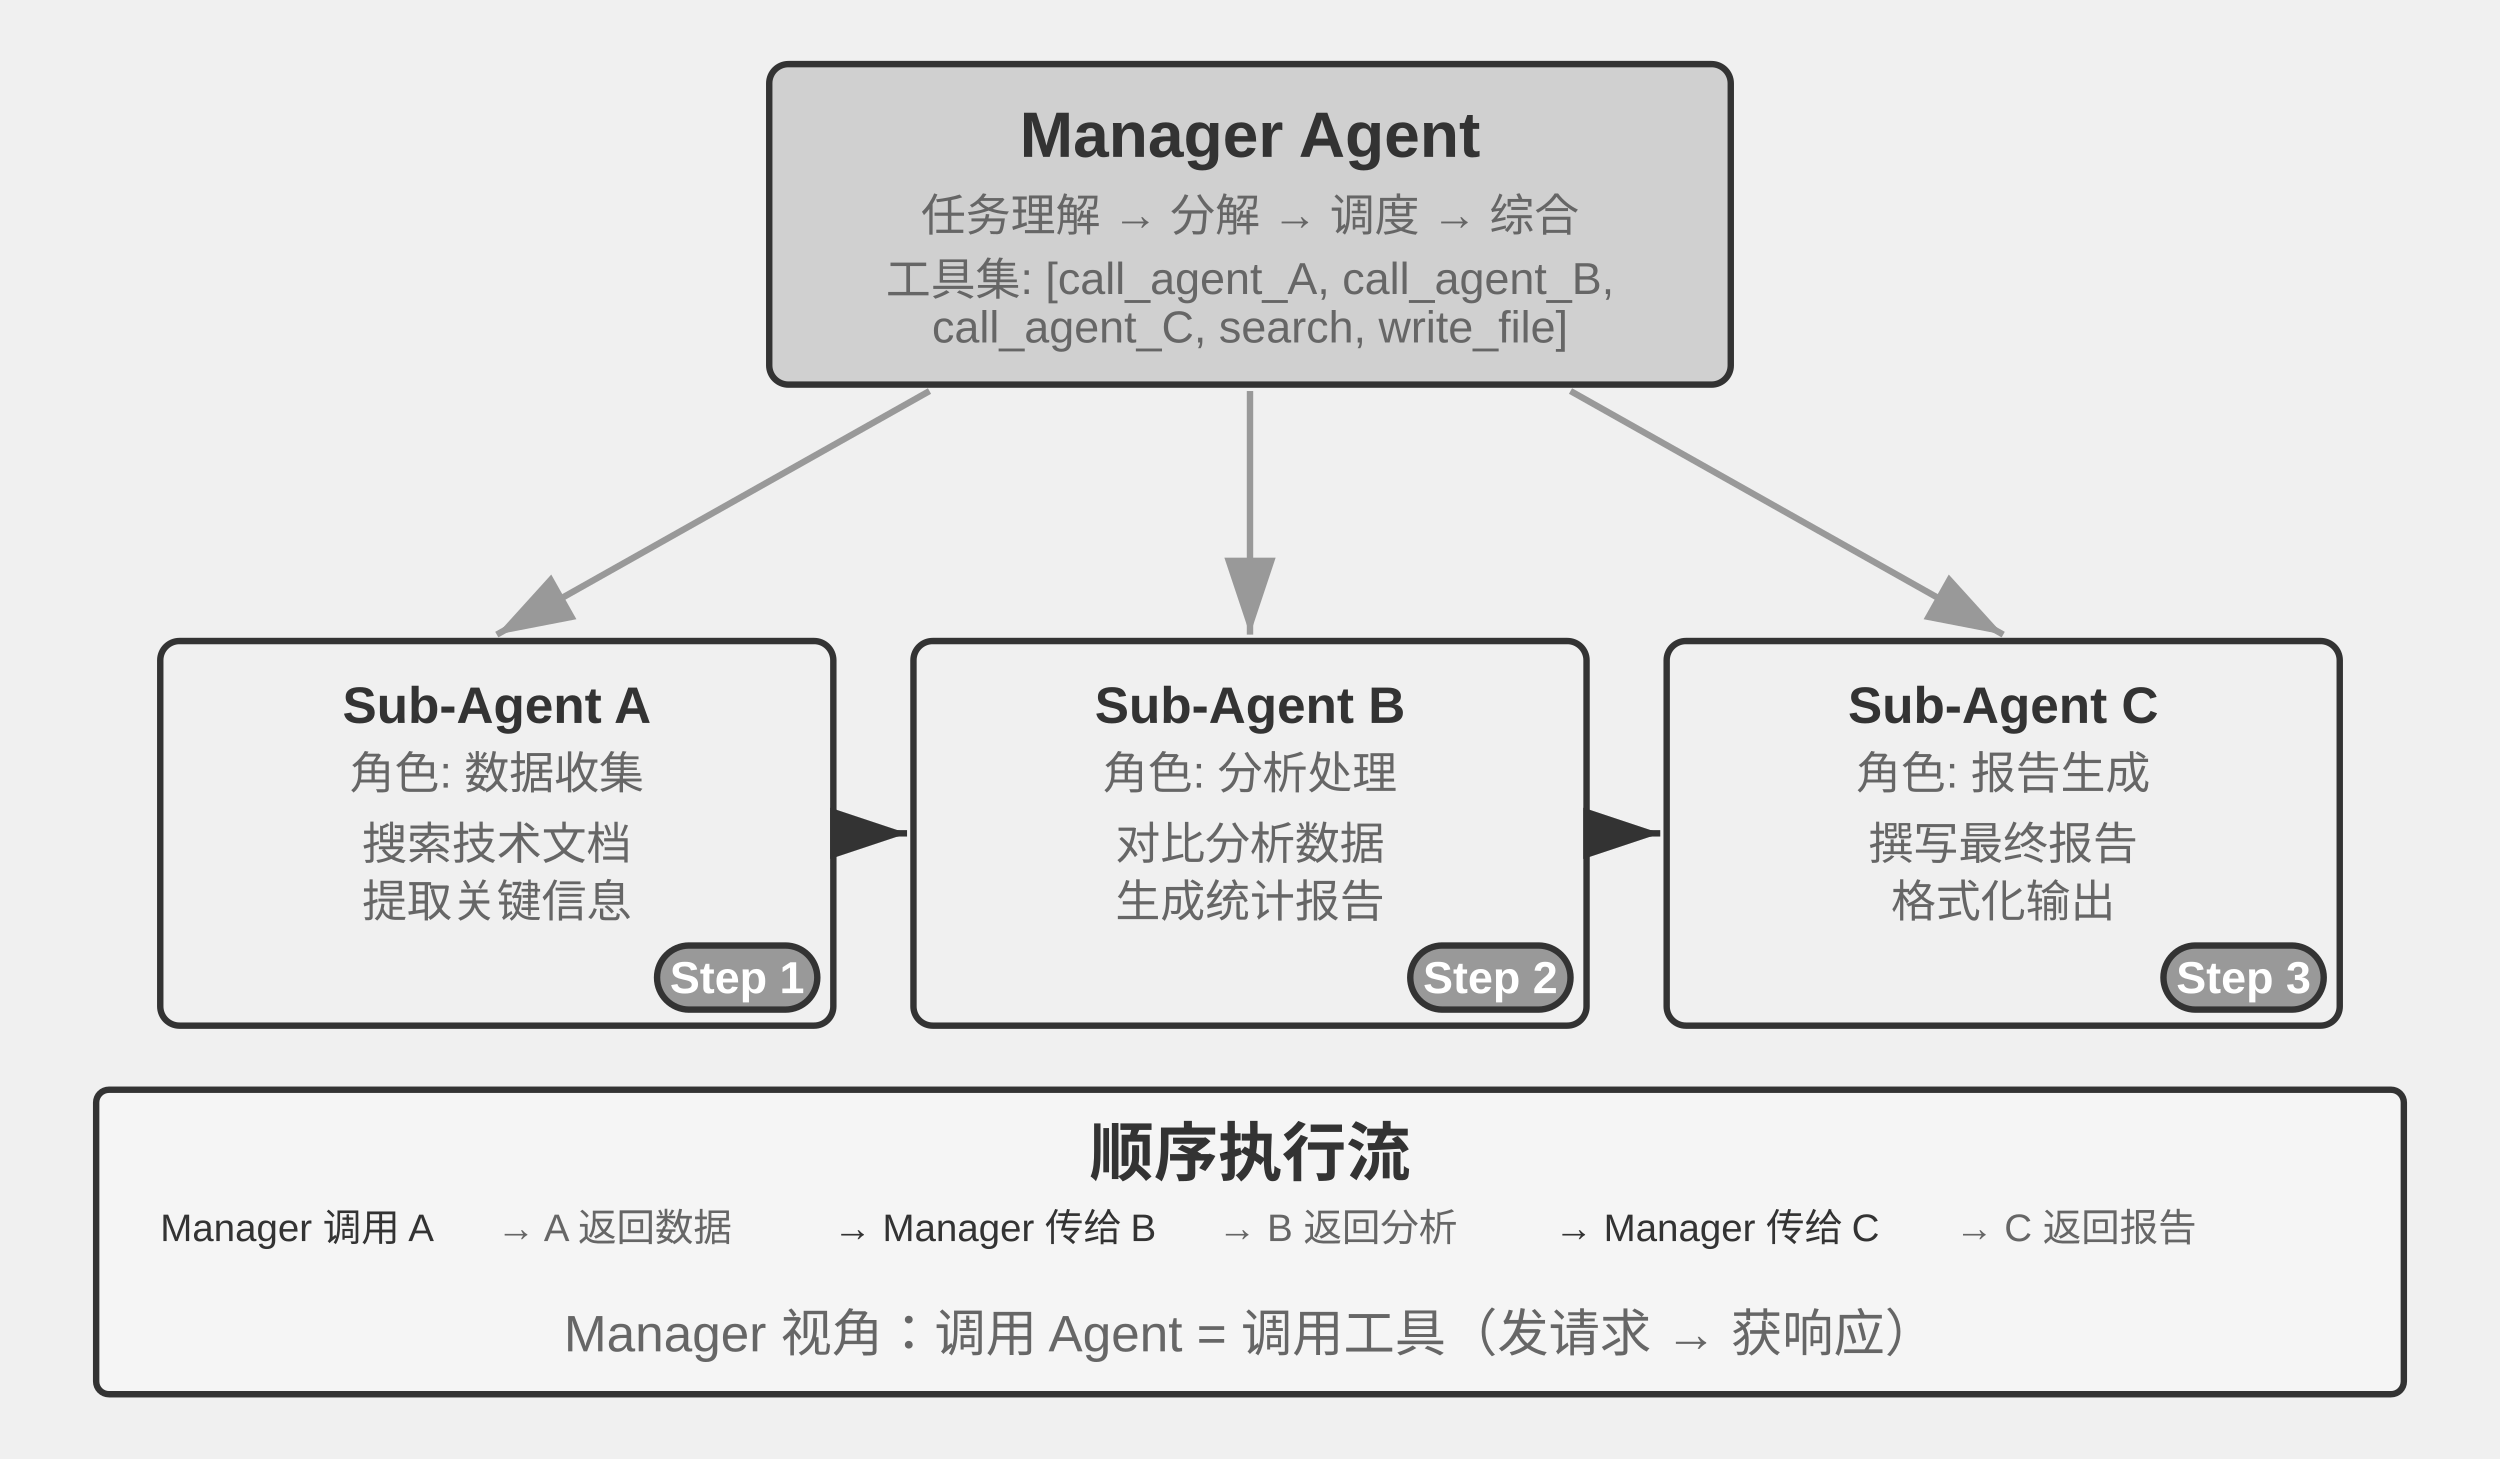
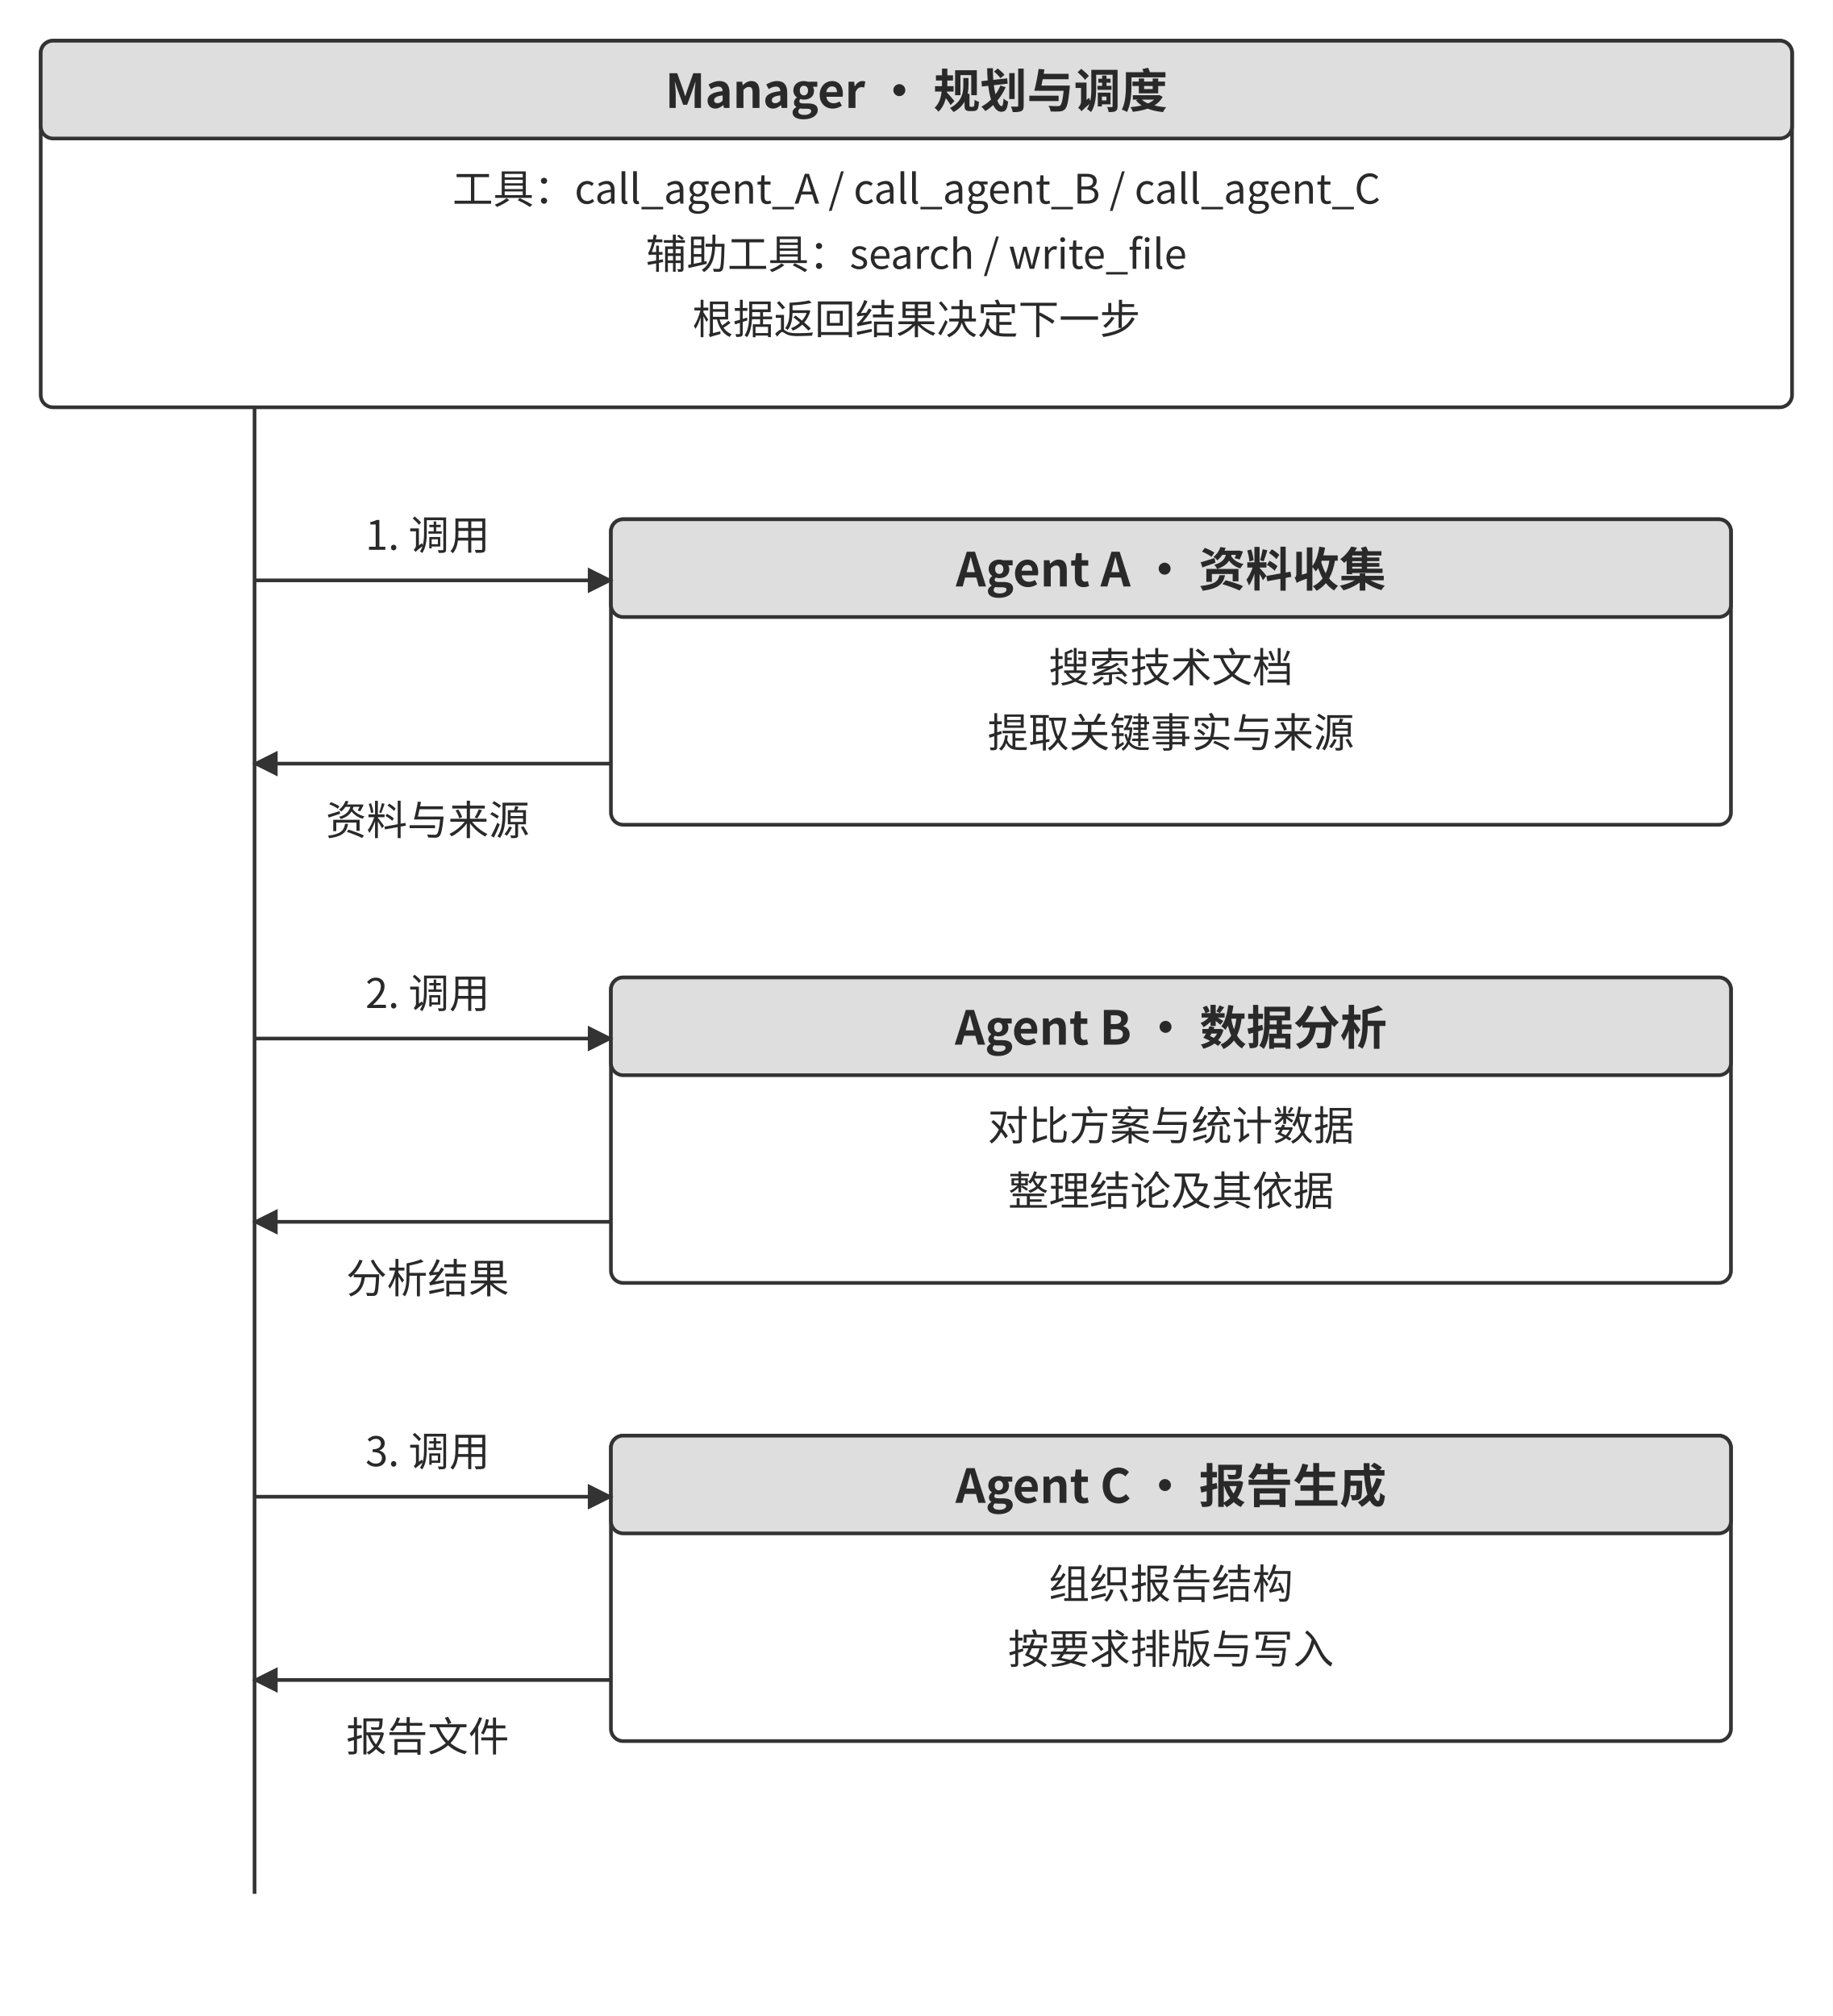
- <svg xmlns="http://www.w3.org/2000/svg" viewBox="0 40 780 455" width="780" height="455" style="background:#ffffff">
+ <svg xmlns="http://www.w3.org/2000/svg" width="150mm" height="165.00mm" viewBox="0 0 900 990" role="img" aria-labelledby="title desc">
  <defs>
-     <marker id="ah" markerWidth="12" markerHeight="8" refX="12" refY="4" orient="auto">
-       <polygon points="0 0, 12 4, 0 8" fill="#333333" />
-     </marker>
-     <marker id="ah-light" markerWidth="12" markerHeight="8" refX="12" refY="4" orient="auto">
-       <polygon points="0 0, 12 4, 0 8" fill="#999999" />
+     <marker id="arrow" viewBox="0 0 10 10" refX="9" refY="5" markerWidth="7" markerHeight="7" orient="auto-start-reverse">
+       <path d="M0 0 L10 5 L0 10 Z" fill="#333333" />
    </marker>
  </defs>
-   <rect x="240" y="60" width="300" height="100" rx="6" fill="#d0d0d0" stroke="#333333" stroke-width="2" />
-   <text x="390" y="82" font-family="Arial, 'Helvetica Neue', Helvetica, 'PingFang SC', 'Microsoft YaHei', sans-serif" font-size="20" fill="#333333" text-anchor="middle" dominant-baseline="central" font-weight="bold">Manager Agent</text>
-   <text x="390" y="106" font-family="Arial, 'Helvetica Neue', Helvetica, 'PingFang SC', 'Microsoft YaHei', sans-serif" font-size="14" fill="#666666" text-anchor="middle" dominant-baseline="central" font-weight="normal">任务理解 → 分解 → 调度 → 综合</text>
-   <text x="390" y="126" font-family="Arial, 'Helvetica Neue', Helvetica, 'PingFang SC', 'Microsoft YaHei', sans-serif" font-size="14" fill="#666666" text-anchor="middle" dominant-baseline="central" font-weight="normal">工具集: [call_agent_A, call_agent_B,</text>
-   <text x="390" y="142" font-family="Arial, 'Helvetica Neue', Helvetica, 'PingFang SC', 'Microsoft YaHei', sans-serif" font-size="14" fill="#666666" text-anchor="middle" dominant-baseline="central" font-weight="normal">call_agent_C, search, write_file]</text>
-   <rect x="50" y="240" width="210" height="120" rx="6" fill="#f0f0f0" stroke="#333333" stroke-width="2" />
-   <text x="155" y="260" font-family="Arial, 'Helvetica Neue', Helvetica, 'PingFang SC', 'Microsoft YaHei', sans-serif" font-size="16" fill="#333333" text-anchor="middle" dominant-baseline="central" font-weight="bold">Sub-Agent A</text>
-   <text x="155" y="280" font-family="Arial, 'Helvetica Neue', Helvetica, 'PingFang SC', 'Microsoft YaHei', sans-serif" font-size="14" fill="#666666" text-anchor="middle" dominant-baseline="central" font-weight="normal">角色: 数据收集</text>
-   <text x="155" y="302" font-family="Arial, 'Helvetica Neue', Helvetica, 'PingFang SC', 'Microsoft YaHei', sans-serif" font-size="14" fill="#666666" text-anchor="middle" dominant-baseline="central" font-weight="normal">搜索技术文档</text>
-   <text x="155" y="320" font-family="Arial, 'Helvetica Neue', Helvetica, 'PingFang SC', 'Microsoft YaHei', sans-serif" font-size="14" fill="#666666" text-anchor="middle" dominant-baseline="central" font-weight="normal">提取关键信息</text>
-   <rect x="205" y="335" width="50" height="20" rx="10" fill="#999999" stroke="#333333" stroke-width="2" />
-   <text x="230.0" y="345.0" font-family="Arial, 'Helvetica Neue', Helvetica, 'PingFang SC', 'Microsoft YaHei', sans-serif" font-size="14" fill="#ffffff" text-anchor="middle" dominant-baseline="central" font-weight="bold">Step 1</text>
-   <line x1="290" y1="162" x2="155" y2="238" stroke="#999999" stroke-width="2" marker-end="url(#ah-light)" />
-   <line x1="262" y1="300" x2="283" y2="300" stroke="#333333" stroke-width="2" marker-end="url(#ah)" />
-   <rect x="285" y="240" width="210" height="120" rx="6" fill="#f0f0f0" stroke="#333333" stroke-width="2" />
-   <text x="390" y="260" font-family="Arial, 'Helvetica Neue', Helvetica, 'PingFang SC', 'Microsoft YaHei', sans-serif" font-size="16" fill="#333333" text-anchor="middle" dominant-baseline="central" font-weight="bold">Sub-Agent B</text>
-   <text x="390" y="280" font-family="Arial, 'Helvetica Neue', Helvetica, 'PingFang SC', 'Microsoft YaHei', sans-serif" font-size="14" fill="#666666" text-anchor="middle" dominant-baseline="central" font-weight="normal">角色: 分析处理</text>
-   <text x="390" y="302" font-family="Arial, 'Helvetica Neue', Helvetica, 'PingFang SC', 'Microsoft YaHei', sans-serif" font-size="14" fill="#666666" text-anchor="middle" dominant-baseline="central" font-weight="normal">对比分析数据</text>
-   <text x="390" y="320" font-family="Arial, 'Helvetica Neue', Helvetica, 'PingFang SC', 'Microsoft YaHei', sans-serif" font-size="14" fill="#666666" text-anchor="middle" dominant-baseline="central" font-weight="normal">生成统计报告</text>
-   <rect x="440" y="335" width="50" height="20" rx="10" fill="#999999" stroke="#333333" stroke-width="2" />
-   <text x="465.0" y="345.0" font-family="Arial, 'Helvetica Neue', Helvetica, 'PingFang SC', 'Microsoft YaHei', sans-serif" font-size="14" fill="#ffffff" text-anchor="middle" dominant-baseline="central" font-weight="bold">Step 2</text>
-   <line x1="390" y1="162" x2="390" y2="238" stroke="#999999" stroke-width="2" marker-end="url(#ah-light)" />
-   <line x1="497" y1="300" x2="518" y2="300" stroke="#333333" stroke-width="2" marker-end="url(#ah)" />
-   <rect x="520" y="240" width="210" height="120" rx="6" fill="#f0f0f0" stroke="#333333" stroke-width="2" />
-   <text x="625" y="260" font-family="Arial, 'Helvetica Neue', Helvetica, 'PingFang SC', 'Microsoft YaHei', sans-serif" font-size="16" fill="#333333" text-anchor="middle" dominant-baseline="central" font-weight="bold">Sub-Agent C</text>
-   <text x="625" y="280" font-family="Arial, 'Helvetica Neue', Helvetica, 'PingFang SC', 'Microsoft YaHei', sans-serif" font-size="14" fill="#666666" text-anchor="middle" dominant-baseline="central" font-weight="normal">角色: 报告生成</text>
-   <text x="625" y="302" font-family="Arial, 'Helvetica Neue', Helvetica, 'PingFang SC', 'Microsoft YaHei', sans-serif" font-size="14" fill="#666666" text-anchor="middle" dominant-baseline="central" font-weight="normal">撰写最终报告</text>
-   <text x="625" y="320" font-family="Arial, 'Helvetica Neue', Helvetica, 'PingFang SC', 'Microsoft YaHei', sans-serif" font-size="14" fill="#666666" text-anchor="middle" dominant-baseline="central" font-weight="normal">格式化输出</text>
-   <rect x="675" y="335" width="50" height="20" rx="10" fill="#999999" stroke="#333333" stroke-width="2" />
-   <text x="700.0" y="345.0" font-family="Arial, 'Helvetica Neue', Helvetica, 'PingFang SC', 'Microsoft YaHei', sans-serif" font-size="14" fill="#ffffff" text-anchor="middle" dominant-baseline="central" font-weight="bold">Step 3</text>
-   <line x1="490" y1="162" x2="625" y2="238" stroke="#999999" stroke-width="2" marker-end="url(#ah-light)" />
-   <rect x="30" y="380" width="720" height="95" rx="4" fill="#f5f5f5" stroke="#333333" stroke-width="2" />
-   <text x="390" y="398" font-family="Arial, 'Helvetica Neue', Helvetica, 'PingFang SC', 'Microsoft YaHei', sans-serif" font-size="20" fill="#333333" text-anchor="middle" dominant-baseline="central" font-weight="bold">顺序执行流</text>
-   <text x="50" y="420" font-family="Arial, 'Helvetica Neue', Helvetica, 'PingFang SC', 'Microsoft YaHei', sans-serif" font-size="12" fill="#333333" text-anchor="start" dominant-baseline="central" font-weight="normal">Manager 调用 A</text>
-   <text x="155" y="420" font-family="Arial, 'Helvetica Neue', Helvetica, 'PingFang SC', 'Microsoft YaHei', sans-serif" font-size="12" fill="#666666" text-anchor="start" dominant-baseline="central" font-weight="normal">→ A 返回数据</text>
-   <text x="260" y="420" font-family="Arial, 'Helvetica Neue', Helvetica, 'PingFang SC', 'Microsoft YaHei', sans-serif" font-size="12" fill="#333333" text-anchor="start" dominant-baseline="central" font-weight="normal">→ Manager 传给 B</text>
-   <text x="380" y="420" font-family="Arial, 'Helvetica Neue', Helvetica, 'PingFang SC', 'Microsoft YaHei', sans-serif" font-size="12" fill="#666666" text-anchor="start" dominant-baseline="central" font-weight="normal">→ B 返回分析</text>
-   <text x="485" y="420" font-family="Arial, 'Helvetica Neue', Helvetica, 'PingFang SC', 'Microsoft YaHei', sans-serif" font-size="12" fill="#333333" text-anchor="start" dominant-baseline="central" font-weight="normal">→ Manager 传给 C</text>
-   <text x="610" y="420" font-family="Arial, 'Helvetica Neue', Helvetica, 'PingFang SC', 'Microsoft YaHei', sans-serif" font-size="12" fill="#666666" text-anchor="start" dominant-baseline="central" font-weight="normal">→ C 返回报告</text>
-   <text x="390" y="452" font-family="Arial, 'Helvetica Neue', Helvetica, 'PingFang SC', 'Microsoft YaHei', sans-serif" font-size="16" fill="#666666" text-anchor="middle" dominant-baseline="central" font-weight="normal">Manager 视角：调用 Agent = 调用工具（发请求 → 获响应）</text>
+   <rect width="900" height="990" fill="#ffffff" />
+   <rect x="20" y="20" width="860" height="180" rx="6" fill="#ffffff" stroke="#333333" stroke-width="1.8" />
+   <rect x="20" y="20" width="860" height="48" rx="6" fill="#dedede" stroke="#333333" stroke-width="1.8" />
+   <text x="450.0" y="53" text-anchor="middle" font-family="Noto Sans CJK SC,Source Han Sans CN,Microsoft YaHei,sans-serif" font-size="23" font-weight="700" fill="#292929">Manager · 规划与调度</text>
+   <text x="450.0" y="100" text-anchor="middle" font-family="Noto Sans CJK SC,Source Han Sans CN,Microsoft YaHei,sans-serif" font-size="20" font-weight="400" fill="#292929">工具：call_agent_A / call_agent_B / call_agent_C</text>
+   <text x="450.0" y="132" text-anchor="middle" font-family="Noto Sans CJK SC,Source Han Sans CN,Microsoft YaHei,sans-serif" font-size="20" font-weight="400" fill="#292929">辅助工具：search / write_file</text>
+   <text x="450.0" y="164" text-anchor="middle" font-family="Noto Sans CJK SC,Source Han Sans CN,Microsoft YaHei,sans-serif" font-size="20" font-weight="400" fill="#292929">根据返回结果决定下一步</text>
+   <path d="M 125 200 L 125 930" fill="none" stroke="#333333" stroke-width="1.8" />
+   <rect x="300" y="255" width="550" height="150" rx="6" fill="#ffffff" stroke="#333333" stroke-width="1.8" />
+   <rect x="300" y="255" width="550" height="48" rx="6" fill="#dedede" stroke="#333333" stroke-width="1.8" />
+   <text x="575.0" y="288" text-anchor="middle" font-family="Noto Sans CJK SC,Source Han Sans CN,Microsoft YaHei,sans-serif" font-size="23" font-weight="700" fill="#292929">Agent A · 资料收集</text>
+   <text x="575.0" y="335" text-anchor="middle" font-family="Noto Sans CJK SC,Source Han Sans CN,Microsoft YaHei,sans-serif" font-size="20" font-weight="400" fill="#292929">搜索技术文档</text>
+   <text x="575.0" y="367" text-anchor="middle" font-family="Noto Sans CJK SC,Source Han Sans CN,Microsoft YaHei,sans-serif" font-size="20" font-weight="400" fill="#292929">提取关键事实与来源</text>
+   <path d="M 125 285 L 300 285" fill="none" stroke="#333333" stroke-width="1.8" marker-end="url(#arrow)" />
+   <text x="210" y="270" text-anchor="middle" font-family="Noto Sans CJK SC,Source Han Sans CN,Microsoft YaHei,sans-serif" font-size="20" font-weight="400" fill="#292929">1. 调用</text>
+   <path d="M 300 375 L 125 375" fill="none" stroke="#333333" stroke-width="1.8" marker-end="url(#arrow)" />
+   <text x="210" y="410" text-anchor="middle" font-family="Noto Sans CJK SC,Source Han Sans CN,Microsoft YaHei,sans-serif" font-size="20" font-weight="400" fill="#292929">资料与来源</text>
+   <rect x="300" y="480" width="550" height="150" rx="6" fill="#ffffff" stroke="#333333" stroke-width="1.8" />
+   <rect x="300" y="480" width="550" height="48" rx="6" fill="#dedede" stroke="#333333" stroke-width="1.8" />
+   <text x="575.0" y="513" text-anchor="middle" font-family="Noto Sans CJK SC,Source Han Sans CN,Microsoft YaHei,sans-serif" font-size="23" font-weight="700" fill="#292929">Agent B · 数据分析</text>
+   <text x="575.0" y="560" text-anchor="middle" font-family="Noto Sans CJK SC,Source Han Sans CN,Microsoft YaHei,sans-serif" font-size="20" font-weight="400" fill="#292929">对比方案与统计数据</text>
+   <text x="575.0" y="592" text-anchor="middle" font-family="Noto Sans CJK SC,Source Han Sans CN,Microsoft YaHei,sans-serif" font-size="20" font-weight="400" fill="#292929">整理结论及其依据</text>
+   <path d="M 125 510 L 300 510" fill="none" stroke="#333333" stroke-width="1.8" marker-end="url(#arrow)" />
+   <text x="210" y="495" text-anchor="middle" font-family="Noto Sans CJK SC,Source Han Sans CN,Microsoft YaHei,sans-serif" font-size="20" font-weight="400" fill="#292929">2. 调用</text>
+   <path d="M 300 600 L 125 600" fill="none" stroke="#333333" stroke-width="1.8" marker-end="url(#arrow)" />
+   <text x="210" y="635" text-anchor="middle" font-family="Noto Sans CJK SC,Source Han Sans CN,Microsoft YaHei,sans-serif" font-size="20" font-weight="400" fill="#292929">分析结果</text>
+   <rect x="300" y="705" width="550" height="150" rx="6" fill="#ffffff" stroke="#333333" stroke-width="1.8" />
+   <rect x="300" y="705" width="550" height="48" rx="6" fill="#dedede" stroke="#333333" stroke-width="1.8" />
+   <text x="575.0" y="738" text-anchor="middle" font-family="Noto Sans CJK SC,Source Han Sans CN,Microsoft YaHei,sans-serif" font-size="23" font-weight="700" fill="#292929">Agent C · 报告生成</text>
+   <text x="575.0" y="785" text-anchor="middle" font-family="Noto Sans CJK SC,Source Han Sans CN,Microsoft YaHei,sans-serif" font-size="20" font-weight="400" fill="#292929">组织报告结构</text>
+   <text x="575.0" y="817" text-anchor="middle" font-family="Noto Sans CJK SC,Source Han Sans CN,Microsoft YaHei,sans-serif" font-size="20" font-weight="400" fill="#292929">按要求排版与写入</text>
+   <path d="M 125 735 L 300 735" fill="none" stroke="#333333" stroke-width="1.8" marker-end="url(#arrow)" />
+   <text x="210" y="720" text-anchor="middle" font-family="Noto Sans CJK SC,Source Han Sans CN,Microsoft YaHei,sans-serif" font-size="20" font-weight="400" fill="#292929">3. 调用</text>
+   <path d="M 300 825 L 125 825" fill="none" stroke="#333333" stroke-width="1.8" marker-end="url(#arrow)" />
+   <text x="210" y="860" text-anchor="middle" font-family="Noto Sans CJK SC,Source Han Sans CN,Microsoft YaHei,sans-serif" font-size="20" font-weight="400" fill="#292929">报告文件</text>
</svg>
